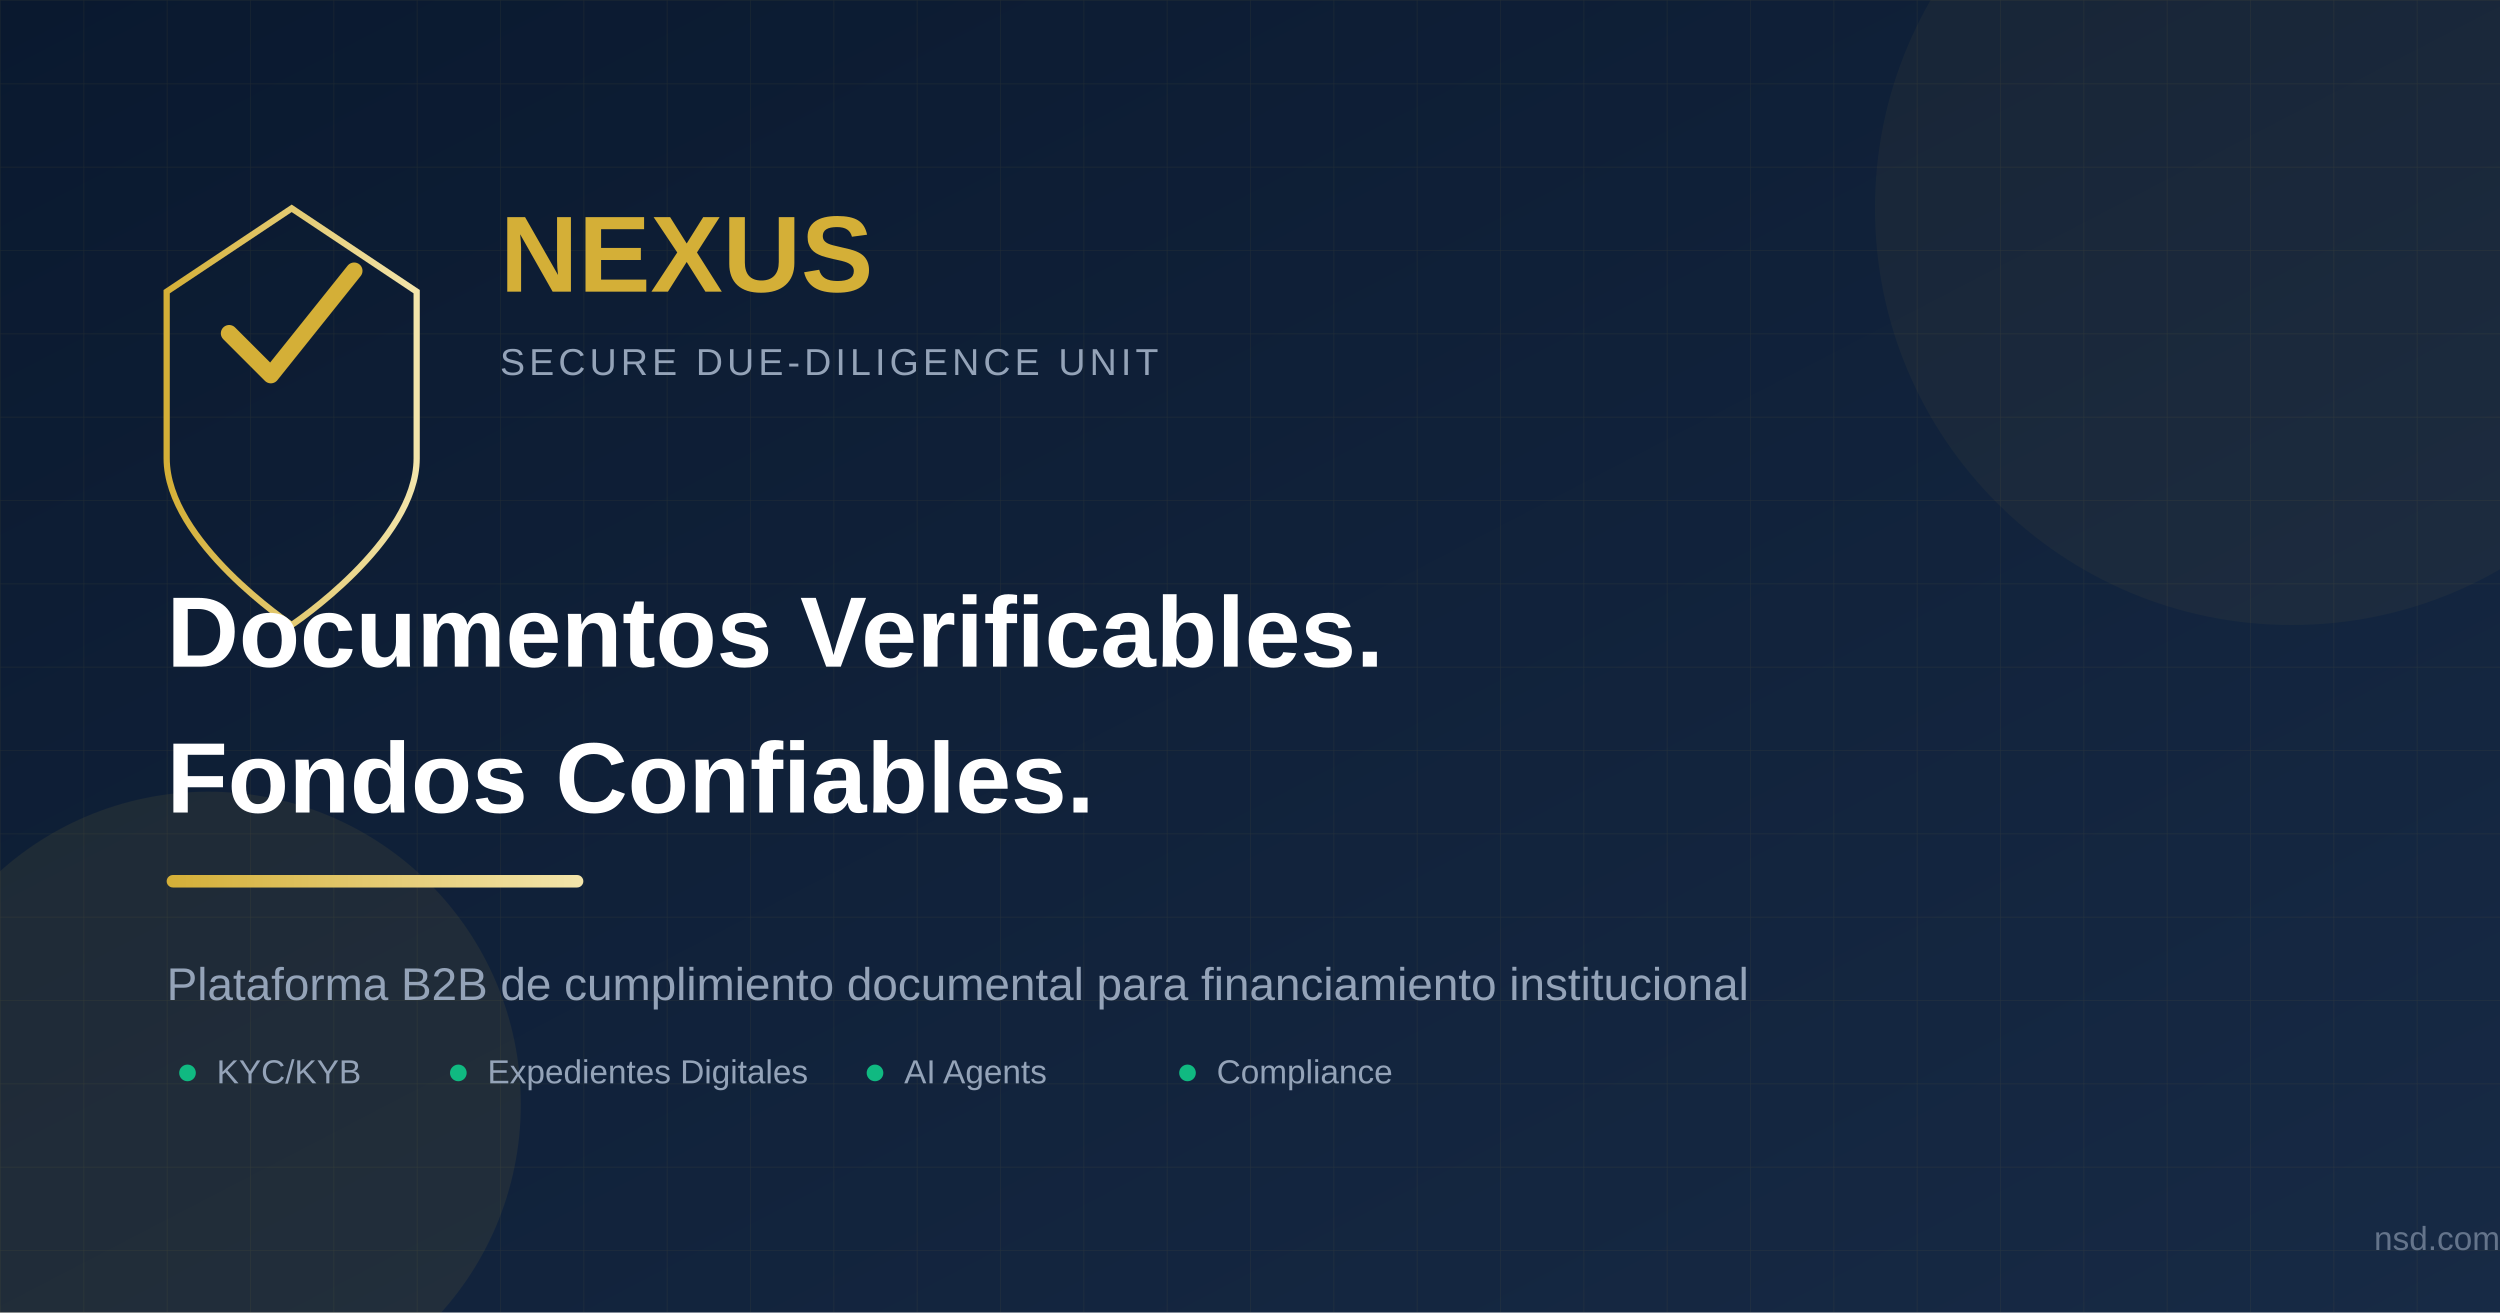
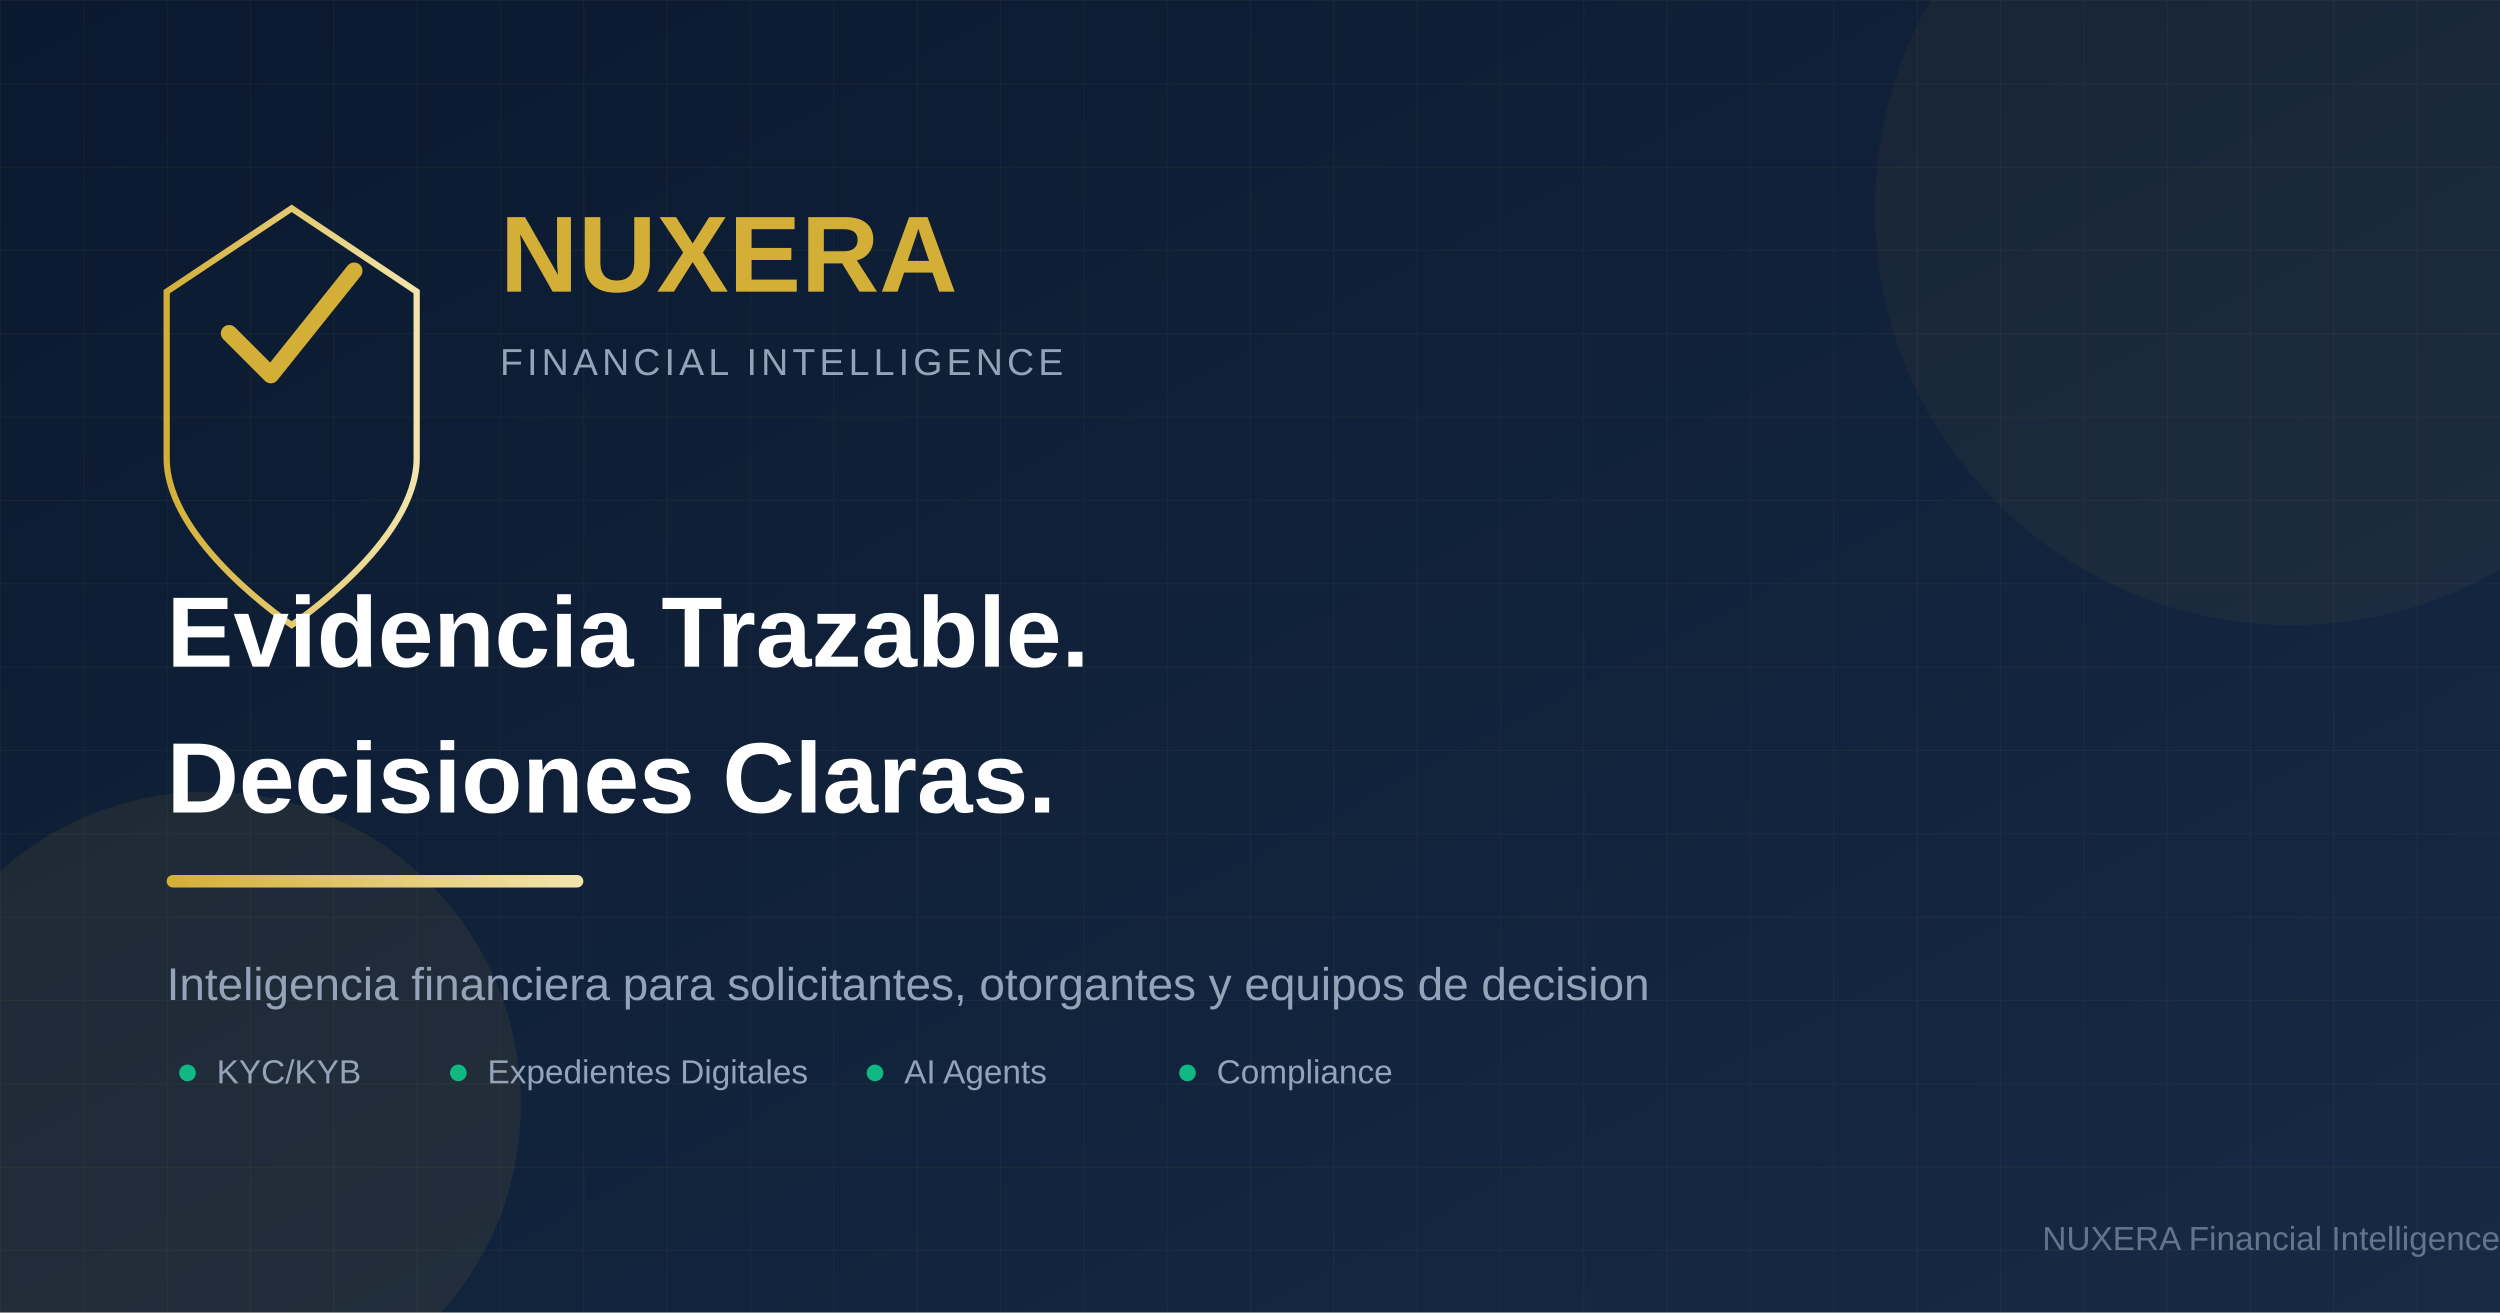
<svg xmlns="http://www.w3.org/2000/svg" width="1200" height="630" viewBox="0 0 1200 630">
  <defs>
    <linearGradient id="bg" x1="0%" y1="0%" x2="100%" y2="100%">
      <stop offset="0%" style="stop-color:#0A192F" />
      <stop offset="100%" style="stop-color:#172A45" />
    </linearGradient>
    <linearGradient id="gold" x1="0%" y1="0%" x2="100%" y2="0%">
      <stop offset="0%" style="stop-color:#D4AF37" />
      <stop offset="100%" style="stop-color:#F3E5AB" />
    </linearGradient>
  </defs>
  <rect width="1200" height="630" fill="url(#bg)" />
  <g opacity="0.1">
    <pattern id="grid" width="40" height="40" patternUnits="userSpaceOnUse">
      <path d="M 40 0 L 0 0 0 40" fill="none" stroke="#D4AF37" stroke-width="0.5" />
    </pattern>
    <rect width="1200" height="630" fill="url(#grid)" />
  </g>
  <circle cx="1100" cy="100" r="200" fill="#D4AF37" opacity="0.05" />
  <circle cx="100" cy="530" r="150" fill="#D4AF37" opacity="0.08" />
  <g transform="translate(80, 80)">
    <path d="M 0 60 L 60 20 L 120 60 L 120 140 C 120 180 60 220 60 220 C 60 220 0 180 0 140 Z" fill="none" stroke="url(#gold)" stroke-width="3" />
    <path d="M 30 80 L 50 100 L 90 50" stroke="#D4AF37" stroke-width="8" fill="none" stroke-linecap="round" stroke-linejoin="round" />
  </g>
  <text x="240" y="140" font-family="Arial, sans-serif" font-size="52" font-weight="bold" fill="#D4AF37">
-     NEXUS
+     NUXERA
  </text>
  <text x="240" y="180" font-family="Arial, sans-serif" font-size="18" fill="#94A3B8" letter-spacing="2">
-     SECURE DUE-DILIGENCE UNIT
+     FINANCIAL INTELLIGENCE
  </text>
  <text x="80" y="320" font-family="Arial, sans-serif" font-size="48" font-weight="bold" fill="white">
-     Documentos Verificables.
+     Evidencia Trazable.
  </text>
  <text x="80" y="390" font-family="Arial, sans-serif" font-size="48" font-weight="bold" fill="white">
-     Fondos Confiables.
+     Decisiones Claras.
  </text>
  <rect x="80" y="420" width="200" height="6" rx="3" fill="url(#gold)" />
  <text x="80" y="480" font-family="Arial, sans-serif" font-size="22" fill="#94A3B8">
-     Plataforma B2B de cumplimiento documental para financiamiento institucional
+     Inteligencia financiera para solicitantes, otorgantes y equipos de decision
  </text>
  <g transform="translate(80, 520)">
    <circle cx="10" cy="-5" r="4" fill="#10B981" />
    <text x="24" y="0" font-family="Arial, sans-serif" font-size="16" fill="#94A3B8">KYC/KYB</text>
    <circle cx="140" cy="-5" r="4" fill="#10B981" />
    <text x="154" y="0" font-family="Arial, sans-serif" font-size="16" fill="#94A3B8">Expedientes Digitales</text>
    <circle cx="340" cy="-5" r="4" fill="#10B981" />
    <text x="354" y="0" font-family="Arial, sans-serif" font-size="16" fill="#94A3B8">AI Agents</text>
    <circle cx="490" cy="-5" r="4" fill="#10B981" />
    <text x="504" y="0" font-family="Arial, sans-serif" font-size="16" fill="#94A3B8">Compliance</text>
  </g>
  <text x="1200" y="600" font-family="Arial, sans-serif" font-size="16" fill="#64748B" text-anchor="end">
-     nsd.com
+     NUXERA Financial Intelligence
  </text>
</svg>
